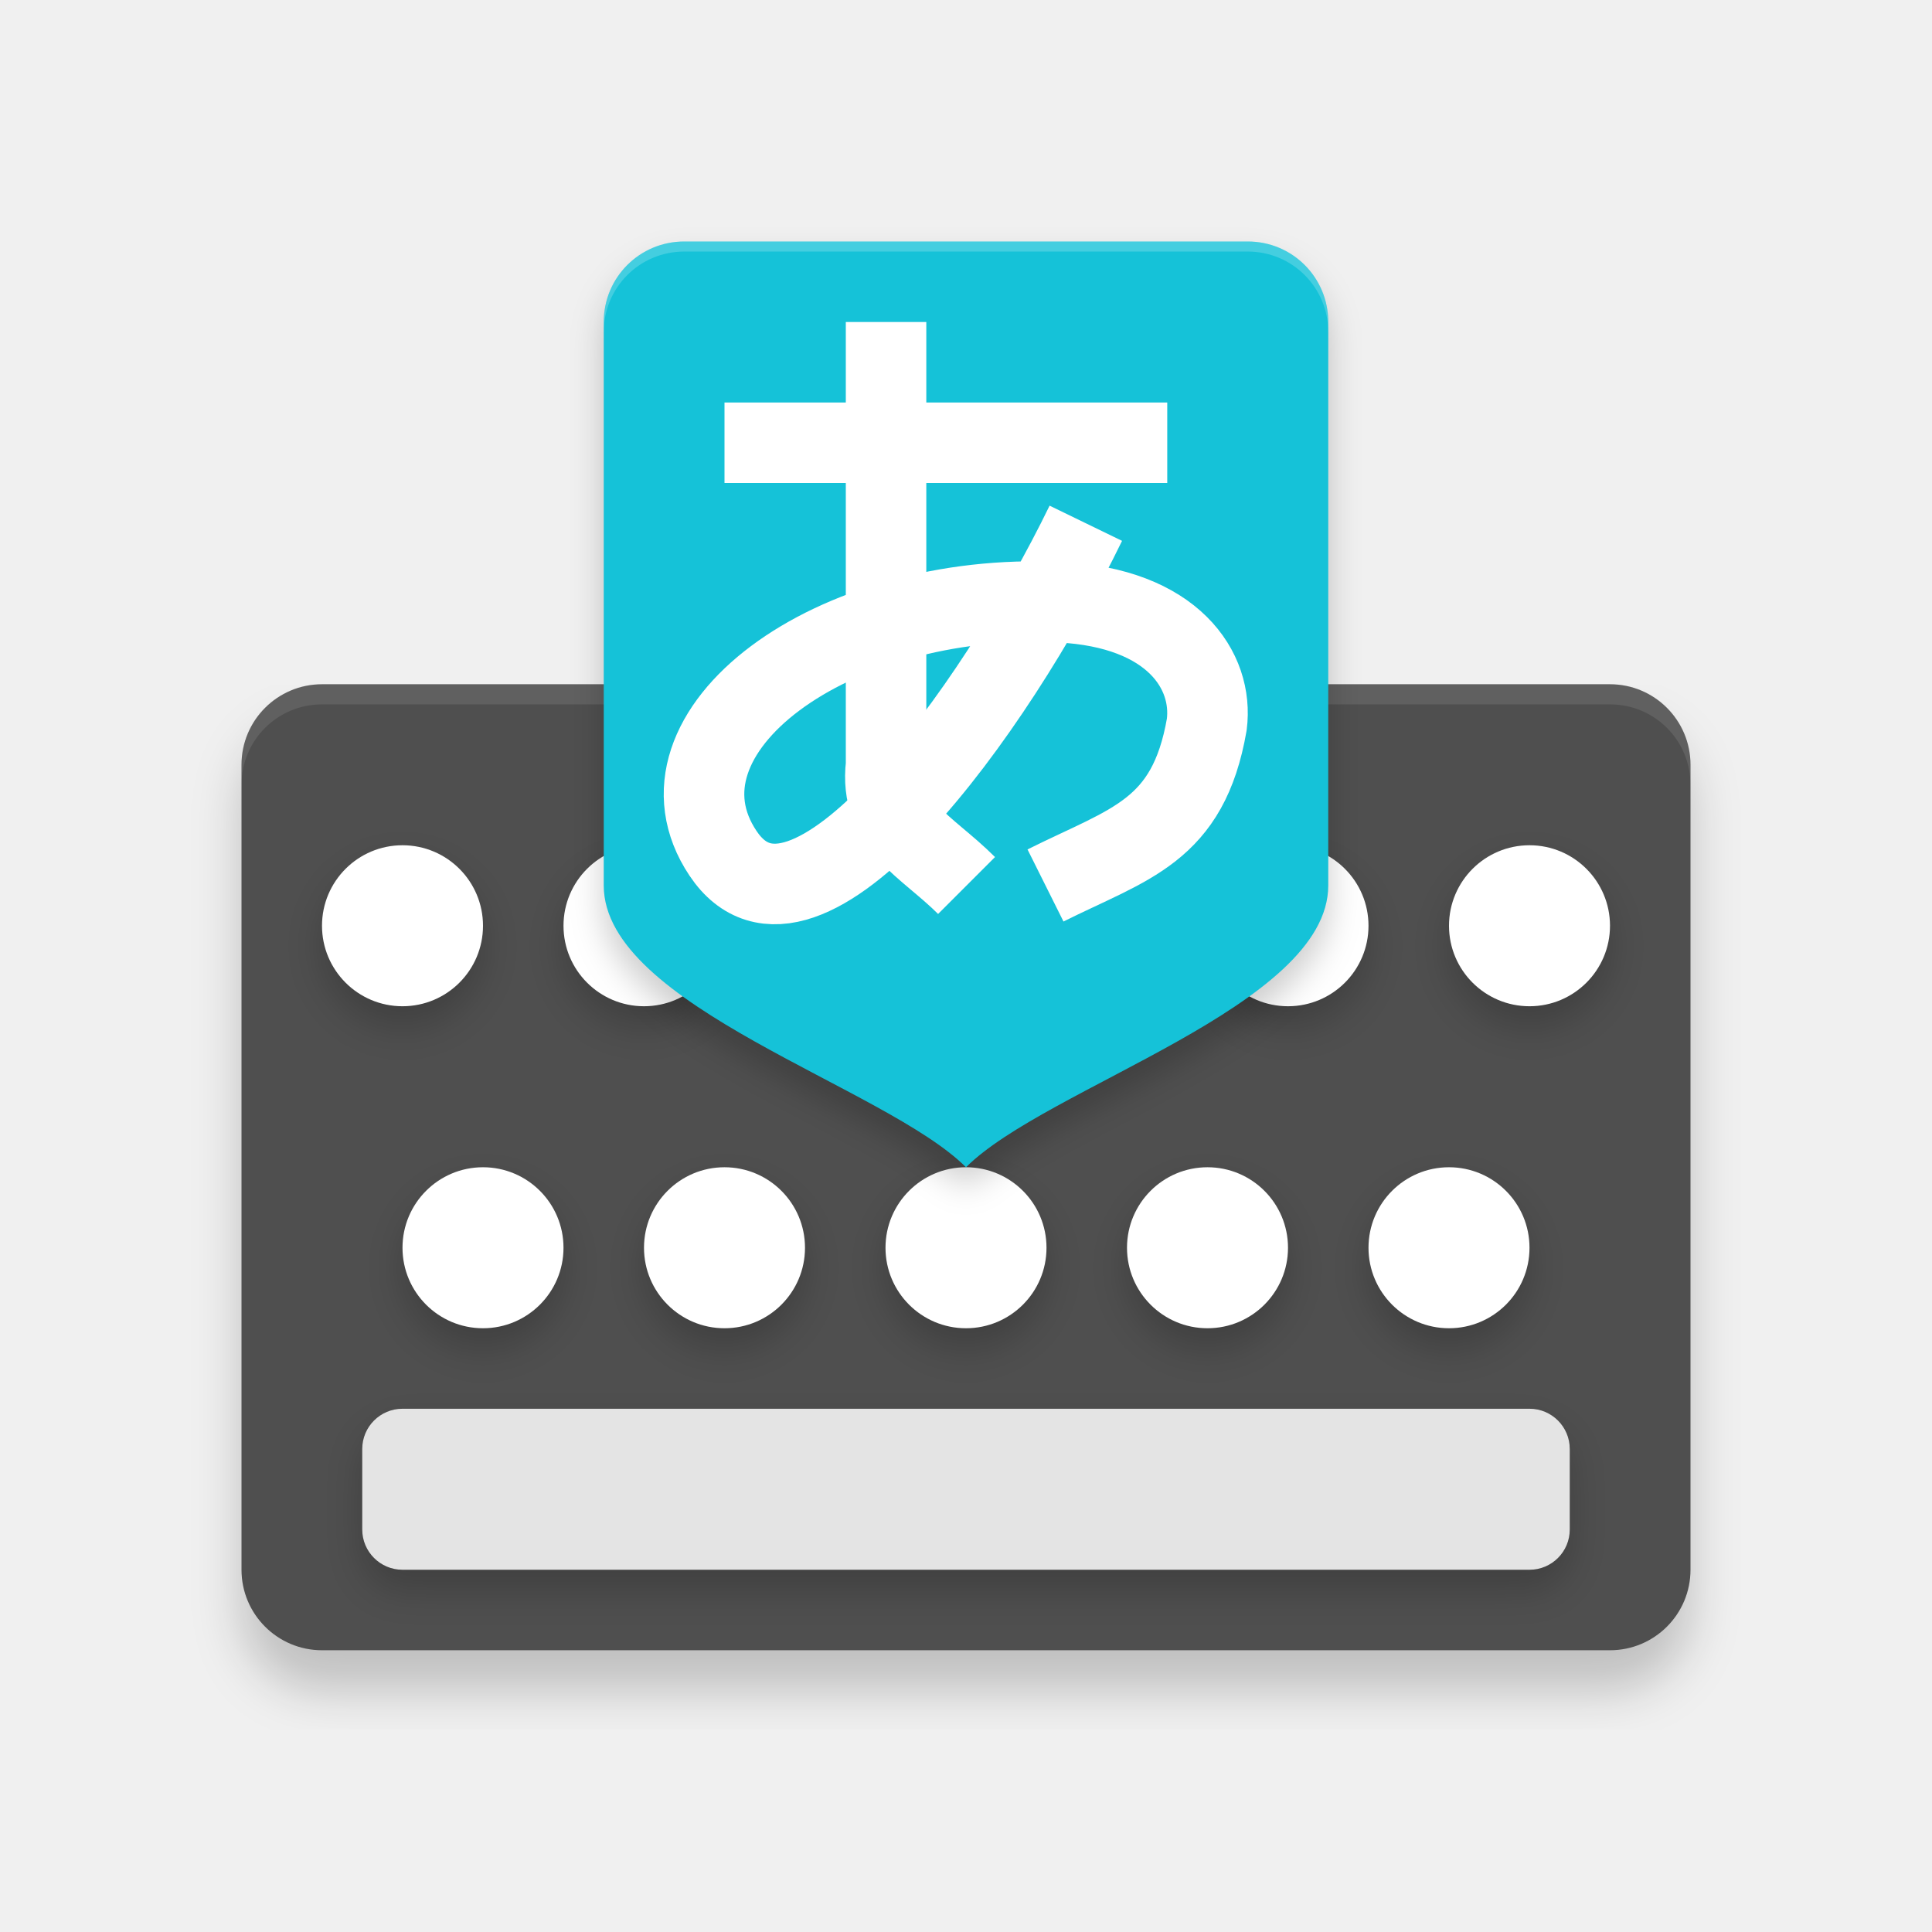
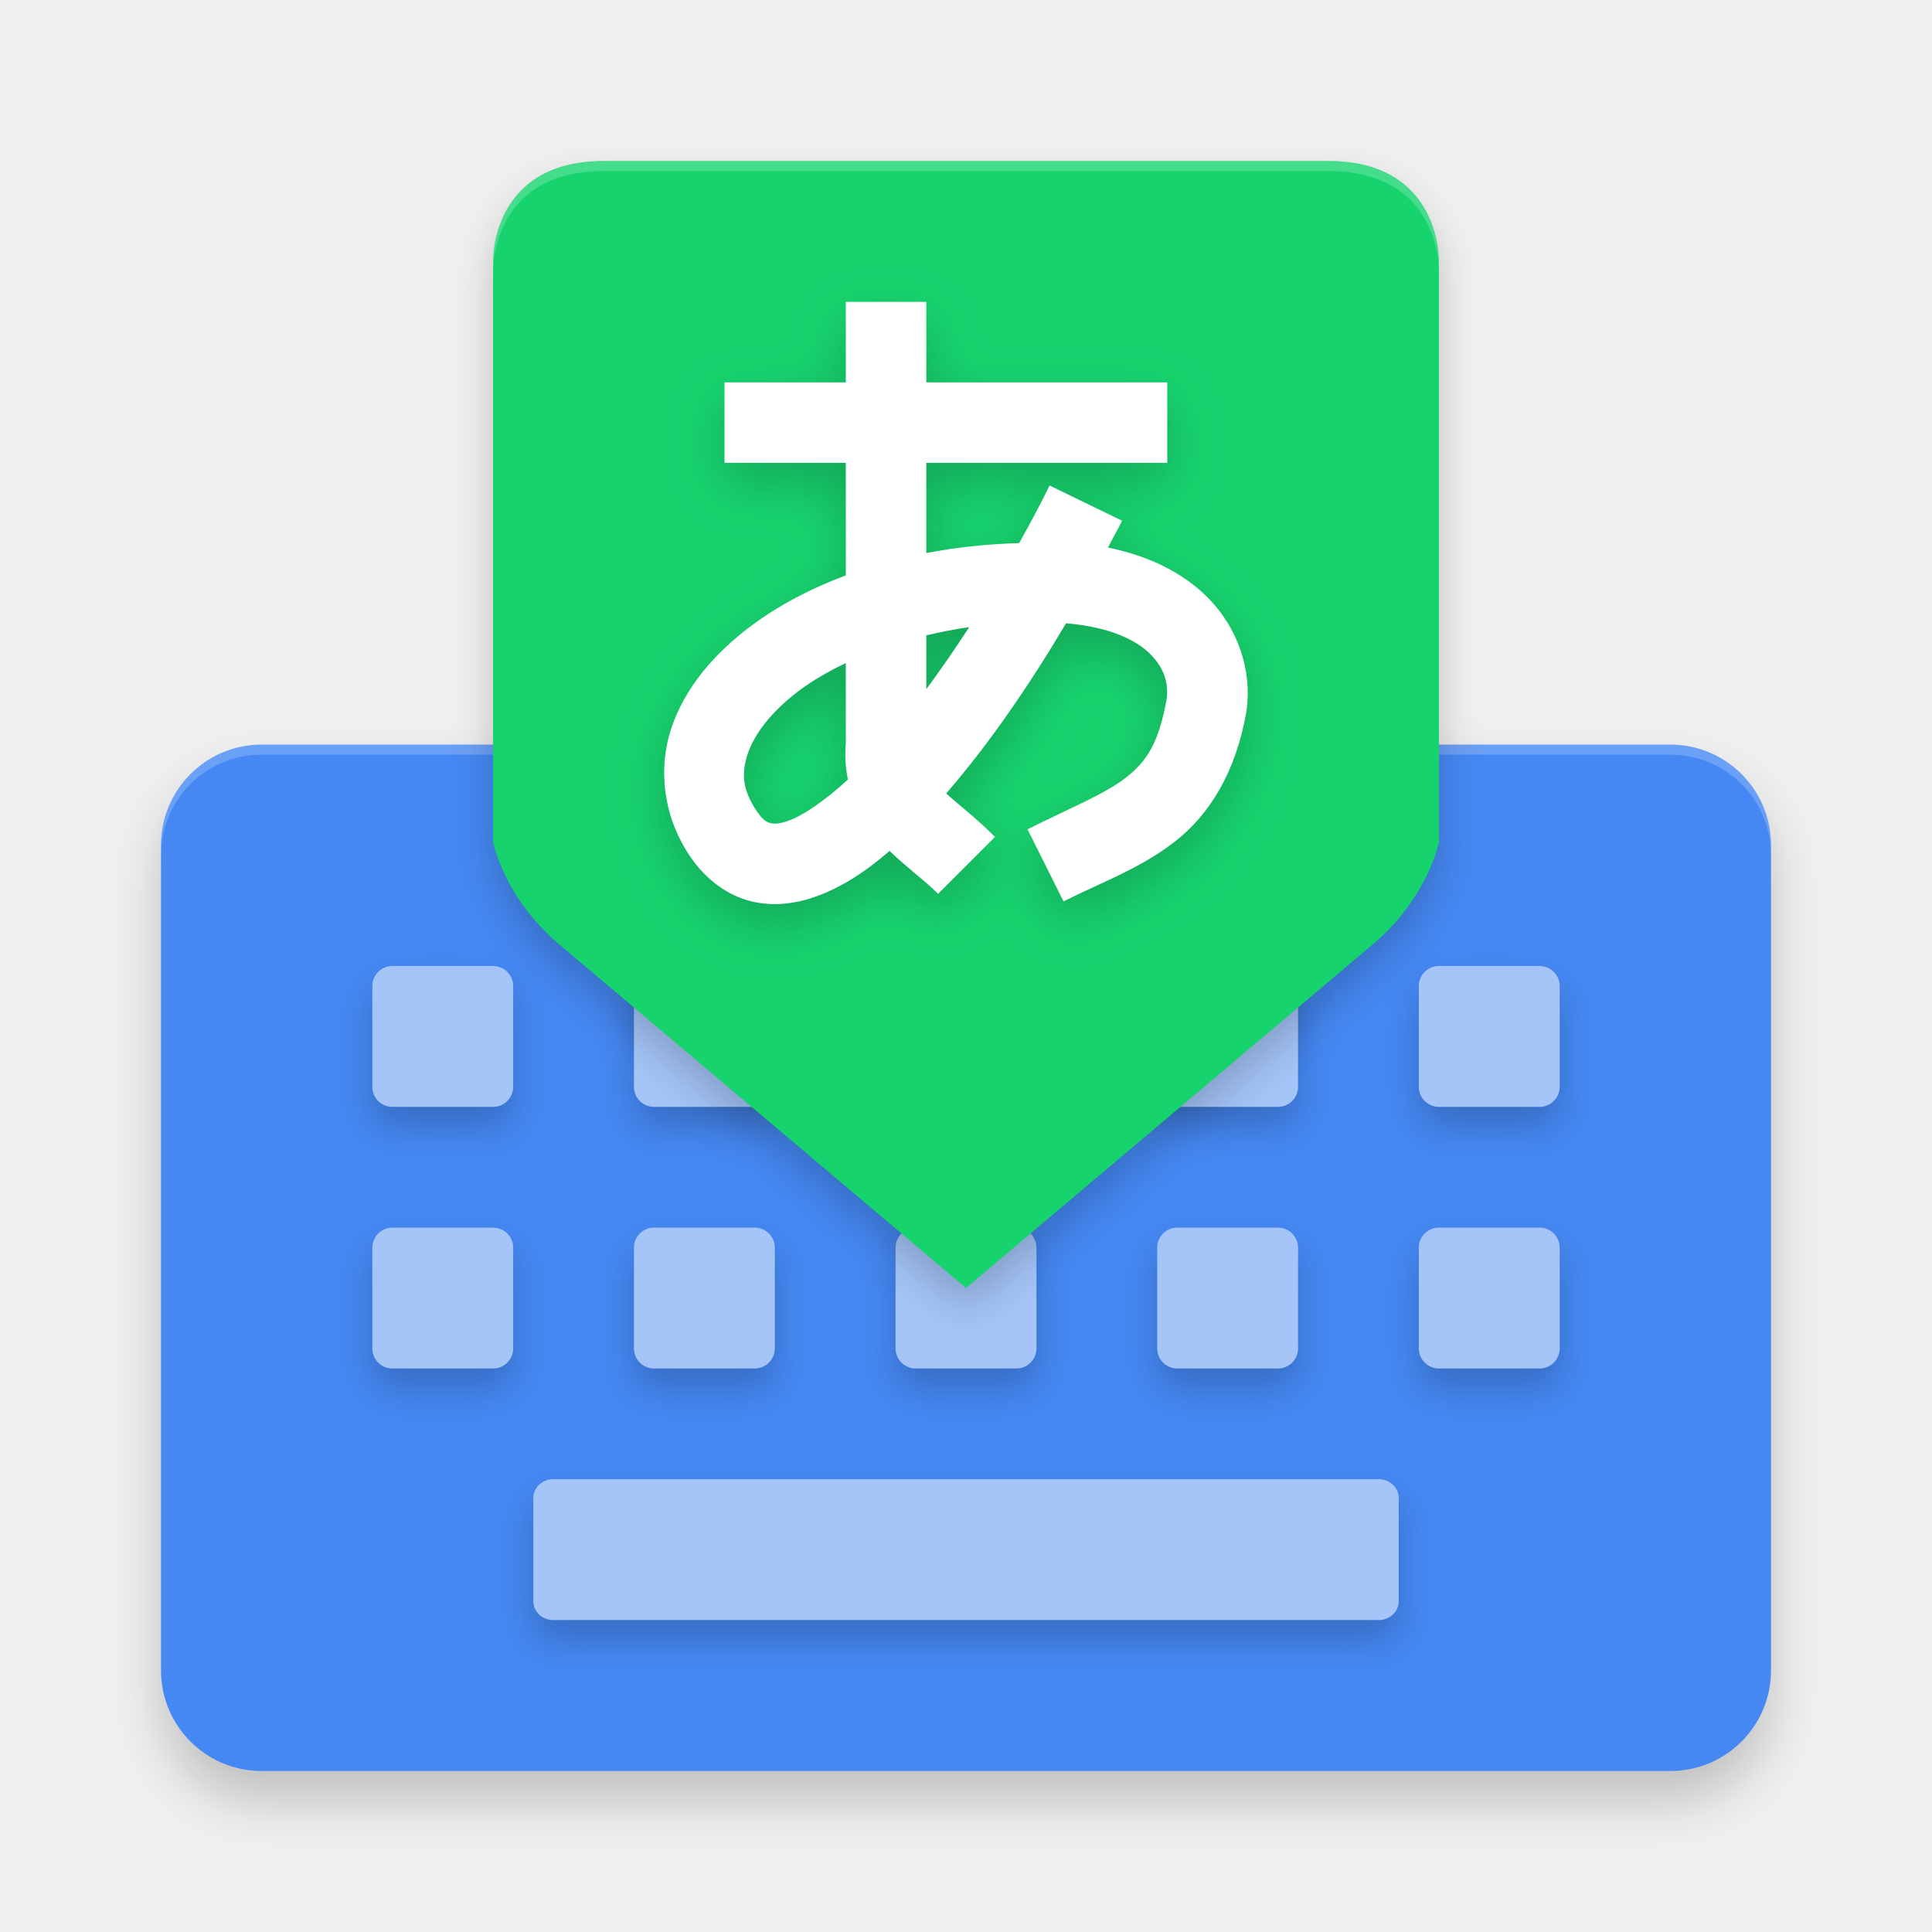
<svg xmlns="http://www.w3.org/2000/svg" width="192" height="192" version="1" id="svg40">
  <defs id="defs44">
-     <filter style="color-interpolation-filters:sRGB" id="filter897" x="-0.04" width="1.08" y="-0.06" height="1.12">
-       <feGaussianBlur stdDeviation="2.4" id="feGaussianBlur899" />
+     <filter style="color-interpolation-filters:sRGB" id="filter4762" x="-0.062" y="-0.039" width="1.123" height="1.079">
+       <feGaussianBlur stdDeviation="2.62" id="feGaussianBlur4764" />
    </filter>
-     <filter style="color-interpolation-filters:sRGB" id="filter913" x="-0.037" width="1.075" y="-0.067" height="1.133">
-       <feGaussianBlur stdDeviation="2" id="feGaussianBlur915" />
+     <filter style="color-interpolation-filters:sRGB" id="filter4804" x="-0.053" y="-0.044" width="1.105" height="1.088">
+       <feGaussianBlur stdDeviation="2.06" id="feGaussianBlur4806" />
    </filter>
-     <filter style="color-interpolation-filters:sRGB" id="filter929" x="-0.055" width="1.109" y="-0.043" height="1.086">
-       <feGaussianBlur stdDeviation="1.64" id="feGaussianBlur931" />
+     <filter style="color-interpolation-filters:sRGB" id="filter4895" x="-0.037" y="-0.068" width="1.074" height="1.135">
+       <feGaussianBlur stdDeviation="1.83" id="feGaussianBlur4897" />
+     </filter>
+     <filter style="color-interpolation-filters:sRGB" id="filter3006" x="-0.11" y="-0.106" width="1.219" height="1.213">
+       <feGaussianBlur stdDeviation="2.652" id="feGaussianBlur3008" />
    </filter>
  </defs>
-   <rect style="opacity:0.2;fill:#000000;stroke-width:4;filter:url(#filter897)" width="96" height="144" x="-168" y="-168" rx="8" ry="8" transform="matrix(0,-1,-1,0,0,0)" id="rect871" />
-   <rect id="rect4" transform="matrix(0,-1,-1,0,0,0)" ry="8" rx="8" y="-168" x="-164" height="144" width="96" style="fill:#4f4f4f;stroke-width:4" />
-   <path id="path6" d="m 32,68 c -4.432,0 -8,3.568 -8,8 v 2 c 0,-4.432 3.568,-8 8,-8 h 128 c 4.432,0 8,3.568 8,8 v -2 c 0,-4.432 -3.568,-8 -8,-8 z" style="opacity:0.1;fill:#ffffff;stroke-width:4" />
-   <path id="path8" d="m 40,86 a 8,8 0 0 0 -8,8 8,8 0 0 0 8,8 8,8 0 0 0 8,-8 8,8 0 0 0 -8,-8 z m 24,0 a 8,8 0 0 0 -8,8 8,8 0 0 0 8,8 8,8 0 0 0 8,-8 8,8 0 0 0 -8,-8 z m 64,0 a 8,8 0 0 0 -8,8 8,8 0 0 0 8,8 8,8 0 0 0 8,-8 8,8 0 0 0 -8,-8 z m 24,0 a 8,8 0 0 0 -8,8 8,8 0 0 0 8,8 8,8 0 0 0 8,-8 8,8 0 0 0 -8,-8 z M 48,118 a 8,8 0 0 0 -8,8 8,8 0 0 0 8,8 8,8 0 0 0 8,-8 8,8 0 0 0 -8,-8 z m 24,0 a 8,8 0 0 0 -8,8 8,8 0 0 0 8,8 8,8 0 0 0 8,-8 8,8 0 0 0 -8,-8 z m 24,0 a 8,8 0 0 0 -8,8 8,8 0 0 0 8,8 8,8 0 0 0 8,-8 8,8 0 0 0 -8,-8 z m 24,0 a 8,8 0 0 0 -8,8 8,8 0 0 0 8,8 8,8 0 0 0 8,-8 8,8 0 0 0 -8,-8 z m 24,0 a 8,8 0 0 0 -8,8 8,8 0 0 0 8,8 8,8 0 0 0 8,-8 8,8 0 0 0 -8,-8 z M 40,142 c -2.216,0 -4,1.784 -4,4 v 8 c 0,2.216 1.784,4 4,4 h 112 c 2.216,0 4,-1.784 4,-4 v -8 c 0,-2.216 -1.784,-4 -4,-4 z" style="opacity:0.2;stroke-width:4;filter:url(#filter913)" />
-   <path style="fill:#ffffff;stroke-width:4" id="path10" d="m 136,92 a 8,8 0 0 1 -8,8 8,8 0 0 1 -8,-8 8,8 0 0 1 8,-8 8,8 0 0 1 8,8 z" />
-   <path style="fill:#ffffff;stroke-width:4" id="path12" d="m 72,92 a 8,8 0 0 1 -8,8 8,8 0 0 1 -8,-8 8,8 0 0 1 8,-8 8,8 0 0 1 8,8 z" />
-   <path style="fill:#ffffff;stroke-width:4" id="path14" d="m 48,92 a 8,8 0 0 1 -8,8 8,8 0 0 1 -8,-8 8,8 0 0 1 8,-8 8,8 0 0 1 8,8 z" />
-   <path style="fill:#ffffff;stroke-width:4" id="path16" d="m 160,92 a 8,8 0 0 1 -8,8 8,8 0 0 1 -8,-8 8,8 0 0 1 8,-8 8,8 0 0 1 8,8 z" />
-   <path style="fill:#ffffff;stroke-width:4" id="path18" d="m 56,124 a 8,8 0 0 1 -8,8 8,8 0 0 1 -8,-8 8,8 0 0 1 8,-8 8,8 0 0 1 8,8 z" />
-   <path style="fill:#ffffff;stroke-width:4" id="path20" d="m 80,124 a 8,8 0 0 1 -8,8 8,8 0 0 1 -8,-8 8,8 0 0 1 8,-8 8,8 0 0 1 8,8 z" />
-   <path style="fill:#ffffff;stroke-width:4" id="path22" d="m 104,124 a 8,8 0 0 1 -8,8 8,8 0 0 1 -8,-8 8,8 0 0 1 8,-8 8,8 0 0 1 8,8 z" />
-   <path style="fill:#ffffff;stroke-width:4" id="path24" d="m 128,124 a 8,8 0 0 1 -8,8 8,8 0 0 1 -8,-8 8,8 0 0 1 8,-8 8,8 0 0 1 8,8 z" />
-   <path style="fill:#ffffff;stroke-width:4" id="path26" d="m 152,124 a 8,8 0 0 1 -8,8 8,8 0 0 1 -8,-8 8,8 0 0 1 8,-8 8,8 0 0 1 8,8 z" />
-   <rect id="rect28" ry="4" rx="4" y="140" x="36" height="16" width="120" style="fill:#e4e4e4;stroke-width:4" />
-   <path id="path30" d="m 68,26 h 56 c 4.432,0 8,3.568 8,8 v 56 c 0,12 -28,20 -36,28 C 88,110 60,102 60,90 V 34 c 0,-4.432 3.568,-8 8,-8 z" style="opacity:0.2;stroke-width:4;filter:url(#filter929)" />
-   <path id="path32-3" d="m 68,24 h 56 c 4.432,0 8,3.568 8,8 v 56 c 0,12 -28,20 -36,28 C 88,108 60,100 60,88 V 32 c 0,-4.432 3.568,-8 8,-8 z" style="fill:#15c2d8;stroke-width:4" />
-   <path id="path34-6" d="m 88.055,32 v 44.024 c -0.71,6.054 3.99,7.967 8,11.977" style="fill:none;stroke:#ffffff;stroke-width:8" />
-   <path id="path36" d="m 72,44 h 44" style="fill:none;stroke:#ffffff;stroke-width:8" />
-   <path id="path38" d="m 107.908,52.001 c -9.142,18.82 -28.045,44.795 -36.058,32.796 -8.013,-11.999 10.71,-26.067 33.476,-24.949 11.258,0.553 15.285,6.818 14.601,12.151 -1.848,10.657 -7.654,11.819 -16.026,15.998" style="fill:none;stroke:#ffffff;stroke-width:8.006;stroke-linejoin:round" />
-   <path style="fill:#ffffff;stroke-width:4;opacity:0.2" d="M 68 24 C 63.568 24 60 27.568 60 32 L 60 33 C 60 28.568 63.568 25 68 25 L 124 25 C 128.432 25 132 28.568 132 33 L 132 32 C 132 27.568 128.432 24 124 24 L 68 24 z " id="path941" />
+   <rect id="rect4724" transform="matrix(0,-1,-1,0,0,-0.9999999)" ry="10" rx="10" y="-176" x="-180" height="160" width="102" style="opacity:0.2;fill:#000000;fill-opacity:1;stroke-width:4.346;filter:url(#filter4762)" />
+   <rect id="rect4" transform="matrix(0,-1,-1,0,0,0)" ry="10" rx="10" y="-176" x="-176" height="160" width="102" style="fill:#4588f3;fill-opacity:1;stroke-width:4.346" />
+   <path id="rect4899" style="opacity:0.2;fill:#ffffff;fill-opacity:1;stroke-width:4.346" d="m 26,74 c -5.54,0 -10,4.46 -10,10 v 1 c 0,-5.54 4.46,-10 10,-10 h 140 c 5.54,0 10,4.46 10,10 v -1 c 0,-5.54 -4.46,-10 -10,-10 z" />
+   <path id="path4857" style="opacity:0.2;fill:#000000;fill-opacity:1;stroke-width:7.736;stroke-linejoin:round;filter:url(#filter4895);stop-color:#000000" d="m 39,98 c -1.108,0 -2,0.892 -2,2 v 10 c 0,1.108 0.892,2 2,2 h 10 c 1.108,0 2,-0.892 2,-2 v -10 c 0,-1.108 -0.892,-2 -2,-2 z m 26,0 c -1.108,0 -2,0.892 -2,2 v 10 c 0,1.108 0.892,2 2,2 h 10 c 1.108,0 2,-0.892 2,-2 v -10 c 0,-1.108 -0.892,-2 -2,-2 z m 26,0 c -1.108,0 -2,0.892 -2,2 v 10 c 0,1.108 0.892,2 2,2 h 10 c 1.108,0 2,-0.892 2,-2 v -10 c 0,-1.108 -0.892,-2 -2,-2 z m 26,0 c -1.108,0 -2,0.892 -2,2 v 10 c 0,1.108 0.892,2 2,2 h 10 c 1.108,0 2,-0.892 2,-2 v -10 c 0,-1.108 -0.892,-2 -2,-2 z m 26,0 c -1.108,0 -2,0.892 -2,2 v 10 c 0,1.108 0.892,2 2,2 h 10 c 1.108,0 2,-0.892 2,-2 v -10 c 0,-1.108 -0.892,-2 -2,-2 z M 39,124 c -1.108,0 -2,0.892 -2,2 v 10 c 0,1.108 0.892,2 2,2 h 10 c 1.108,0 2,-0.892 2,-2 v -10 c 0,-1.108 -0.892,-2 -2,-2 z m 26,0 c -1.108,0 -2,0.892 -2,2 v 10 c 0,1.108 0.892,2 2,2 h 10 c 1.108,0 2,-0.892 2,-2 v -10 c 0,-1.108 -0.892,-2 -2,-2 z m 26,0 c -1.108,0 -2,0.892 -2,2 v 10 c 0,1.108 0.892,2 2,2 h 10 c 1.108,0 2,-0.892 2,-2 v -10 c 0,-1.108 -0.892,-2 -2,-2 z m 26,0 c -1.108,0 -2,0.892 -2,2 v 10 c 0,1.108 0.892,2 2,2 h 10 c 1.108,0 2,-0.892 2,-2 v -10 c 0,-1.108 -0.892,-2 -2,-2 z m 26,0 c -1.108,0 -2,0.892 -2,2 v 10 c 0,1.108 0.892,2 2,2 h 10 c 1.108,0 2,-0.892 2,-2 v -10 c 0,-1.108 -0.892,-2 -2,-2 z M 54.984,149 C 53.885,149 53,149.833 53,150.867 v 10.266 C 53,162.167 53.885,163 54.984,163 H 137.016 C 138.115,163 139,162.167 139,161.133 V 150.867 C 139,149.833 138.115,149 137.016,149 Z" />
+   <path id="rect1763" style="fill:#a5c5f8;fill-opacity:1;stroke-width:7.736;stroke-linejoin:round;stop-color:#000000" d="m 39,96 c -1.108,0 -2,0.892 -2,2 v 10 c 0,1.108 0.892,2 2,2 h 10 c 1.108,0 2,-0.892 2,-2 V 98 c 0,-1.108 -0.892,-2 -2,-2 z m 26,0 c -1.108,0 -2,0.892 -2,2 v 10 c 0,1.108 0.892,2 2,2 h 10 c 1.108,0 2,-0.892 2,-2 V 98 c 0,-1.108 -0.892,-2 -2,-2 z m 26,0 c -1.108,0 -2,0.892 -2,2 v 10 c 0,1.108 0.892,2 2,2 h 10 c 1.108,0 2,-0.892 2,-2 V 98 c 0,-1.108 -0.892,-2 -2,-2 z m 26,0 c -1.108,0 -2,0.892 -2,2 v 10 c 0,1.108 0.892,2 2,2 h 10 c 1.108,0 2,-0.892 2,-2 V 98 c 0,-1.108 -0.892,-2 -2,-2 z m 26,0 c -1.108,0 -2,0.892 -2,2 v 10 c 0,1.108 0.892,2 2,2 h 10 c 1.108,0 2,-0.892 2,-2 V 98 c 0,-1.108 -0.892,-2 -2,-2 z M 39,122 c -1.108,0 -2,0.892 -2,2 v 10 c 0,1.108 0.892,2 2,2 h 10 c 1.108,0 2,-0.892 2,-2 v -10 c 0,-1.108 -0.892,-2 -2,-2 z m 26,0 c -1.108,0 -2,0.892 -2,2 v 10 c 0,1.108 0.892,2 2,2 h 10 c 1.108,0 2,-0.892 2,-2 v -10 c 0,-1.108 -0.892,-2 -2,-2 z m 26,0 c -1.108,0 -2,0.892 -2,2 v 10 c 0,1.108 0.892,2 2,2 h 10 c 1.108,0 2,-0.892 2,-2 v -10 c 0,-1.108 -0.892,-2 -2,-2 z m 26,0 c -1.108,0 -2,0.892 -2,2 v 10 c 0,1.108 0.892,2 2,2 h 10 c 1.108,0 2,-0.892 2,-2 v -10 c 0,-1.108 -0.892,-2 -2,-2 z m 26,0 c -1.108,0 -2,0.892 -2,2 v 10 c 0,1.108 0.892,2 2,2 h 10 c 1.108,0 2,-0.892 2,-2 v -10 c 0,-1.108 -0.892,-2 -2,-2 z M 54.984,147 C 53.885,147 53,147.833 53,148.867 v 10.266 C 53,160.167 53.885,161 54.984,161 H 137.016 C 138.115,161 139,160.167 139,159.133 V 148.867 C 139,147.833 138.115,147 137.016,147 Z" />
+   <path id="path4766" style="opacity:0.2;fill:#000000;fill-opacity:1;stroke-width:8.023;stroke-linejoin:round;filter:url(#filter4804);stop-color:#000000" d="M 60.001,18 C 48.715,18 49.001,28 49.001,28 v 57.68 c 0,0 1.012,5.369 6.41,10.033 L 96,130 136.589,95.713 c 5.398,-4.664 6.41,-10.033 6.41,-10.033 V 28 c 0,0 0.285,-10 -11,-10 H 96 Z" />
+   <path id="rect2286" style="fill:#17d36e;fill-opacity:1;stroke-width:8.023;stroke-linejoin:round;stop-color:#000000" d="M 60.001,16 C 48.715,16 49.001,26 49.001,26 v 57.68 c 0,0 1.012,5.369 6.41,10.033 L 96,128 136.589,93.713 c 5.398,-4.664 6.41,-10.033 6.41,-10.033 V 26 c 0,0 0.285,-10 -11,-10 H 96 Z" />
+   <path id="path4901" style="opacity:0.2;fill:#ffffff;fill-opacity:1;stroke-width:8.023;stroke-linejoin:round;stop-color:#000000" d="M 60,16 C 48.715,16 49,26 49,26 v 1 c 0,0 -0.285,-10 11,-10 h 36 36 c 11.285,0 11,10 11,10 v -1 c 0,0 0.285,-10 -11,-10 H 96 Z" />
+   <path id="path2968" style="color:#000000;opacity:0.2;fill:#000000;-inkscape-stroke:none;filter:url(#filter3006)" d="m 84.055,32 v 8 H 72 v 8 h 12.055 v 11.182 c -3.533,1.319 -6.715,3.005 -9.404,5.016 -3.737,2.793 -6.626,6.199 -7.953,10.23 -1.327,4.031 -0.779,8.695 1.824,12.594 1.389,2.079 3.348,3.706 5.625,4.408 2.277,0.702 4.636,0.456 6.73,-0.262 2.682,-0.919 5.141,-2.536 7.525,-4.604 1.716,1.651 3.436,2.876 4.824,4.264 l 5.658,-5.656 c -1.873,-1.873 -3.645,-3.223 -4.855,-4.32 4.264,-4.902 8.345,-10.888 11.912,-16.91 4.366,0.36 6.966,1.67 8.35,3.037 1.45,1.434 1.83,2.974 1.66,4.439 -0.808,4.552 -2.045,6.276 -4.064,7.863 -2.04,1.603 -5.389,2.947 -9.773,5.135 l 3.576,7.162 c 3.988,-1.99 7.726,-3.317 11.145,-6.004 3.418,-2.687 5.997,-6.891 7.037,-12.891 a 4.003,4.003 0 0 0 0.027,-0.176 c 0.493,-3.846 -0.795,-8.076 -3.979,-11.223 -2.366,-2.339 -5.671,-4.025 -9.814,-4.867 0.454,-0.885 0.983,-1.805 1.402,-2.668 l -7.201,-3.498 c -0.891,1.835 -1.946,3.779 -3.02,5.723 -3.191,0.083 -6.284,0.423 -9.232,0.986 V 48 H 116 v -8 H 92.055 v -8 z M 96.318,64.324 c -1.382,2.134 -2.815,4.209 -4.264,6.168 V 65.141 C 93.433,64.815 94.851,64.532 96.318,64.324 Z M 84.055,67.897 V 75.879 c -0.113,1.255 -0.026,2.46 0.211,3.59 -2.369,2.177 -4.542,3.631 -5.984,4.125 -0.947,0.324 -1.451,0.286 -1.777,0.186 -0.326,-0.101 -0.71,-0.285 -1.324,-1.205 -1.403,-2.1 -1.52,-3.696 -0.879,-5.643 0.641,-1.946 2.355,-4.236 5.143,-6.32 1.316,-0.984 2.88,-1.893 4.611,-2.715 z" />
+   <path id="path34-6" style="color:#000000;fill:#ffffff;-inkscape-stroke:none" d="m 84.055,30 v 8 H 72 v 8 h 12.055 v 11.182 c -3.533,1.319 -6.715,3.005 -9.404,5.016 -3.737,2.793 -6.626,6.199 -7.953,10.23 -1.327,4.031 -0.779,8.695 1.824,12.594 1.389,2.079 3.348,3.706 5.625,4.408 2.277,0.702 4.636,0.456 6.73,-0.262 2.682,-0.919 5.141,-2.536 7.525,-4.604 1.716,1.651 3.436,2.876 4.824,4.264 l 5.658,-5.656 c -1.873,-1.873 -3.645,-3.223 -4.855,-4.32 4.264,-4.902 8.345,-10.888 11.912,-16.91 4.366,0.36 6.966,1.67 8.35,3.037 1.45,1.434 1.83,2.974 1.66,4.439 -0.808,4.552 -2.045,6.276 -4.064,7.863 -2.04,1.603 -5.389,2.947 -9.773,5.135 l 3.576,7.162 c 3.988,-1.99 7.726,-3.317 11.145,-6.004 3.418,-2.687 5.997,-6.891 7.037,-12.891 a 4.003,4.003 0 0 0 0.027,-0.176 c 0.493,-3.846 -0.795,-8.076 -3.979,-11.223 -2.366,-2.339 -5.671,-4.025 -9.814,-4.867 0.454,-0.885 0.983,-1.805 1.402,-2.668 l -7.201,-3.498 c -0.891,1.835 -1.946,3.779 -3.02,5.723 -3.191,0.083 -6.284,0.423 -9.232,0.986 V 46 H 116 v -8 H 92.055 v -8 z M 96.318,62.324 c -1.382,2.134 -2.815,4.209 -4.264,6.168 V 63.141 C 93.433,62.815 94.851,62.532 96.318,62.324 Z M 84.055,65.897 V 73.879 c -0.113,1.255 -0.026,2.46 0.211,3.59 -2.369,2.177 -4.542,3.631 -5.984,4.125 -0.947,0.324 -1.451,0.286 -1.777,0.186 -0.326,-0.101 -0.71,-0.285 -1.324,-1.205 -1.403,-2.1 -1.52,-3.696 -0.879,-5.643 0.641,-1.946 2.355,-4.236 5.143,-6.32 1.316,-0.984 2.88,-1.893 4.611,-2.715 z" />
</svg>
